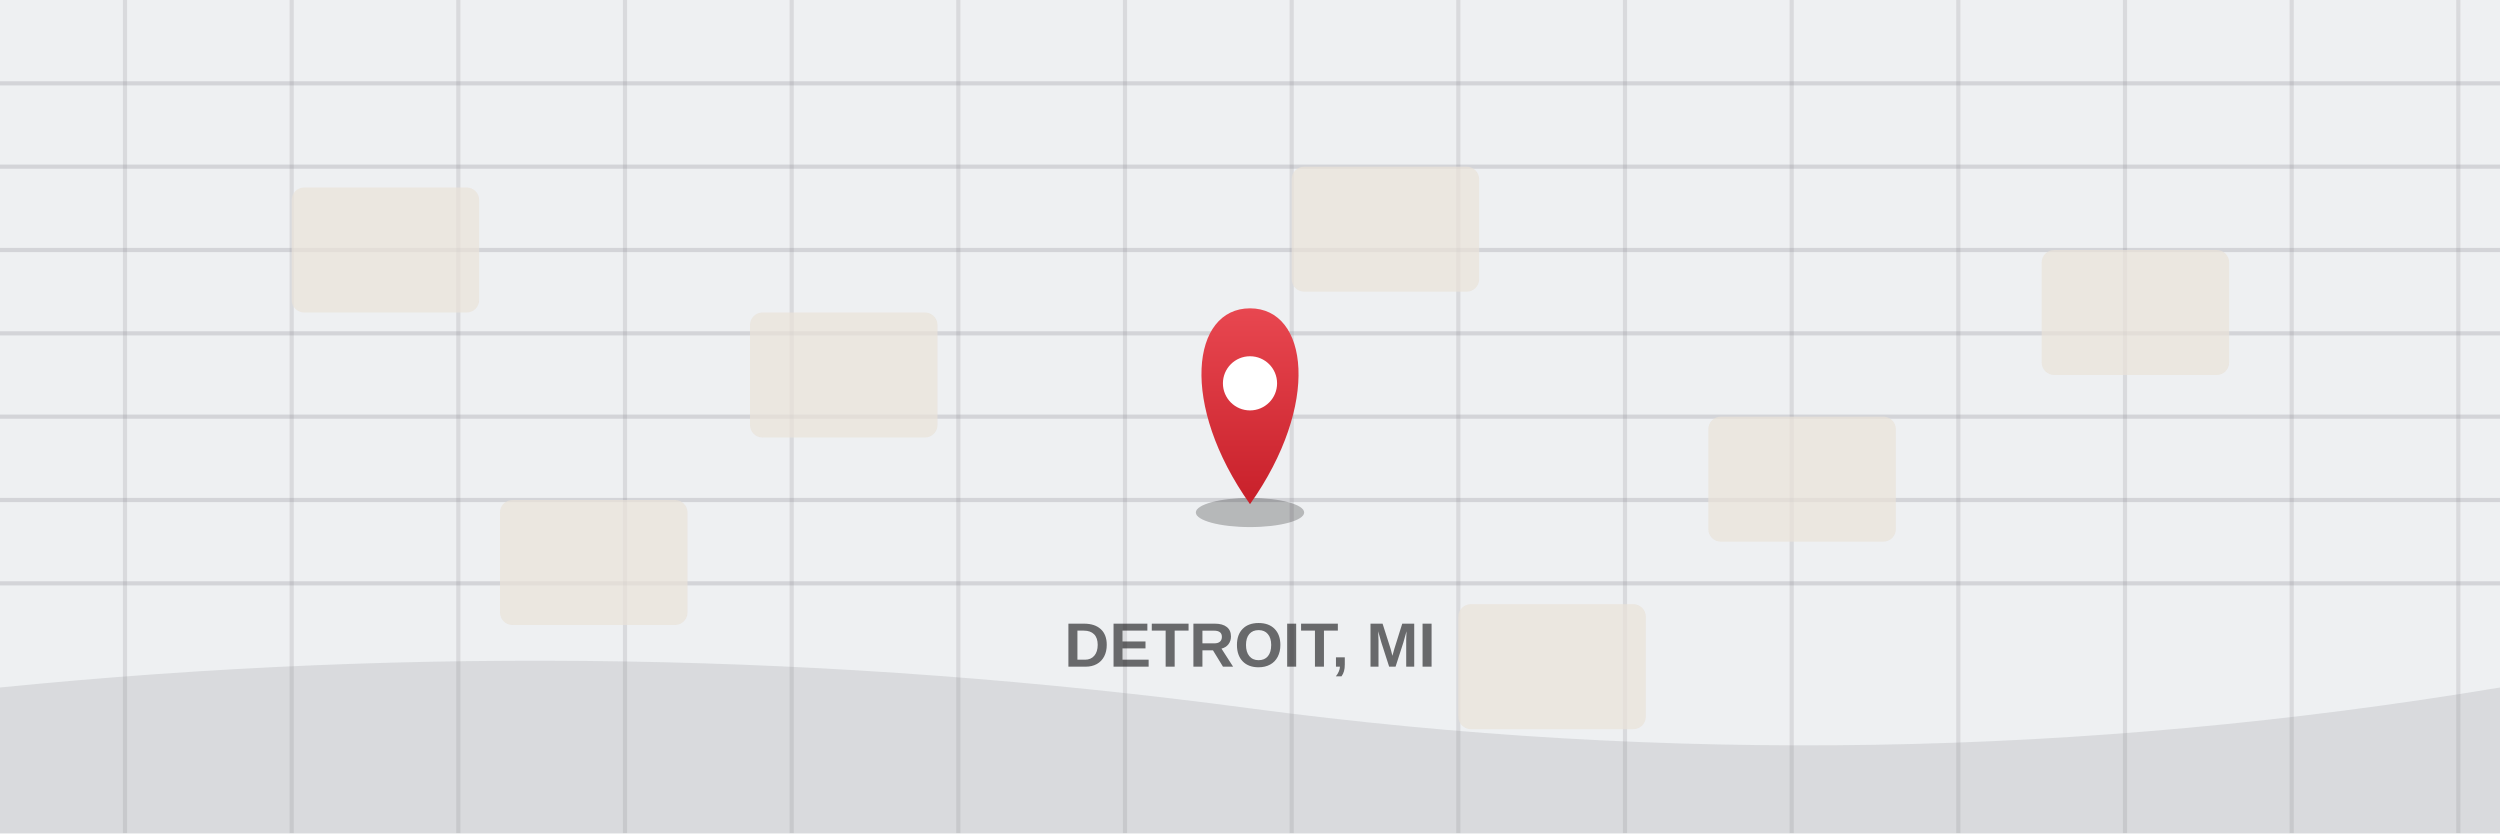
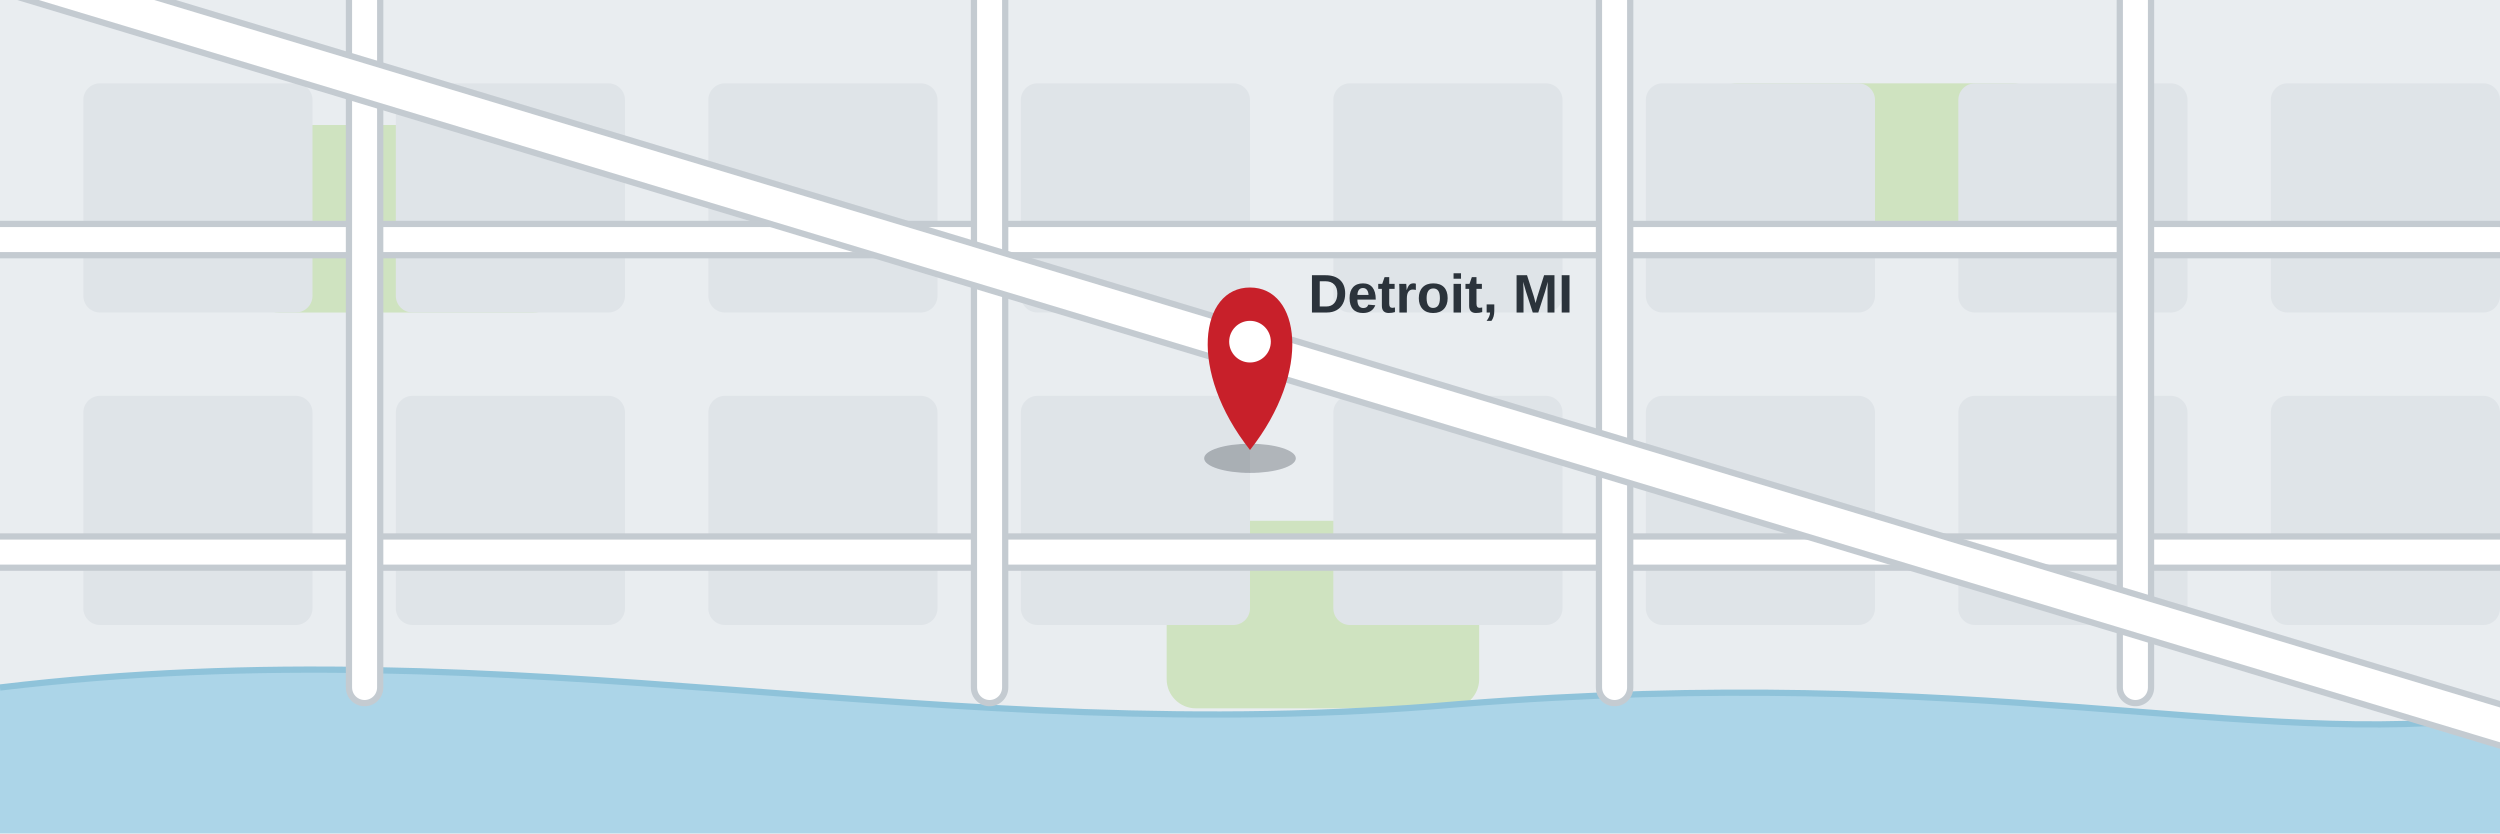
<svg xmlns="http://www.w3.org/2000/svg" viewBox="0 0 1200 400" preserveAspectRatio="xMidYMid slice" role="img">
-   <rect width="1200" height="400" fill="#eef0f2" />
-   <line x1="0" y1="40" x2="1200" y2="40" stroke="#8c8c92" stroke-width="2" opacity=".28" />
-   <line x1="0" y1="80" x2="1200" y2="80" stroke="#8c8c92" stroke-width="2" opacity=".28" />
-   <line x1="0" y1="120" x2="1200" y2="120" stroke="#8c8c92" stroke-width="2" opacity=".28" />
-   <line x1="0" y1="160" x2="1200" y2="160" stroke="#8c8c92" stroke-width="2" opacity=".28" />
-   <line x1="0" y1="200" x2="1200" y2="200" stroke="#8c8c92" stroke-width="2" opacity=".28" />
-   <line x1="0" y1="240" x2="1200" y2="240" stroke="#8c8c92" stroke-width="2" opacity=".28" />
-   <line x1="0" y1="280" x2="1200" y2="280" stroke="#8c8c92" stroke-width="2" opacity=".28" />
-   <line x1="60" y1="0" x2="60" y2="400" stroke="#8c8c92" stroke-width="2" opacity=".22" />
-   <line x1="140" y1="0" x2="140" y2="400" stroke="#8c8c92" stroke-width="2" opacity=".22" />
-   <line x1="220" y1="0" x2="220" y2="400" stroke="#8c8c92" stroke-width="2" opacity=".22" />
-   <line x1="300" y1="0" x2="300" y2="400" stroke="#8c8c92" stroke-width="2" opacity=".22" />
-   <line x1="380" y1="0" x2="380" y2="400" stroke="#8c8c92" stroke-width="2" opacity=".22" />
-   <line x1="460" y1="0" x2="460" y2="400" stroke="#8c8c92" stroke-width="2" opacity=".22" />
-   <line x1="540" y1="0" x2="540" y2="400" stroke="#8c8c92" stroke-width="2" opacity=".22" />
-   <line x1="620" y1="0" x2="620" y2="400" stroke="#8c8c92" stroke-width="2" opacity=".22" />
-   <line x1="700" y1="0" x2="700" y2="400" stroke="#8c8c92" stroke-width="2" opacity=".22" />
-   <line x1="780" y1="0" x2="780" y2="400" stroke="#8c8c92" stroke-width="2" opacity=".22" />
-   <line x1="860" y1="0" x2="860" y2="400" stroke="#8c8c92" stroke-width="2" opacity=".22" />
-   <line x1="940" y1="0" x2="940" y2="400" stroke="#8c8c92" stroke-width="2" opacity=".22" />
-   <line x1="1020" y1="0" x2="1020" y2="400" stroke="#8c8c92" stroke-width="2" opacity=".22" />
-   <line x1="1100" y1="0" x2="1100" y2="400" stroke="#8c8c92" stroke-width="2" opacity=".22" />
-   <line x1="1180" y1="0" x2="1180" y2="400" stroke="#8c8c92" stroke-width="2" opacity=".22" />
-   <path d="M0,330 Q300,300 600,340 T1200,330 L1200,400 L0,400 Z" fill="#8c8c92" opacity=".22" />
-   <rect x="140" y="90" width="90" height="60" rx="6" fill="#e9e2d8" opacity=".7" />
-   <rect x="360" y="150" width="90" height="60" rx="6" fill="#e9e2d8" opacity=".7" />
-   <rect x="620" y="80" width="90" height="60" rx="6" fill="#e9e2d8" opacity=".7" />
-   <rect x="820" y="200" width="90" height="60" rx="6" fill="#e9e2d8" opacity=".7" />
-   <rect x="980" y="120" width="90" height="60" rx="6" fill="#e9e2d8" opacity=".7" />
-   <rect x="240" y="240" width="90" height="60" rx="6" fill="#e9e2d8" opacity=".7" />
-   <rect x="700" y="290" width="90" height="60" rx="6" fill="#e9e2d8" opacity=".7" />
-   <text x="600" y="320" font-family="Archivo,Arial,sans-serif" font-weight="800" font-size="30" fill="#0f0f11" text-anchor="middle" opacity=".6">DETROIT, MI</text>
+   <rect width="1200" height="400" fill="#e9edf0" />
+   <rect x="120" y="60" width="150" height="90" rx="14" fill="#cfe3c0" />
+   <rect x="820" y="40" width="160" height="80" rx="14" fill="#cfe3c0" />
+   <rect x="560" y="250" width="150" height="90" rx="14" fill="#cfe3c0" />
+   <path d="M0,330 C250,300 450,360 700,338 C950,318 1080,360 1200,344 L1200,400 L0,400 Z" fill="#acd5e8" />
+   <path d="M0,330 C250,300 450,360 700,338 C950,318 1080,360 1200,344" fill="none" stroke="#8fc3da" stroke-width="3" />
+   <rect x="40" y="40" width="110" height="110" rx="8" fill="#dfe4e8" />
+   <rect x="40" y="190" width="110" height="110" rx="8" fill="#dfe4e8" />
+   <rect x="190" y="40" width="110" height="110" rx="8" fill="#dfe4e8" />
+   <rect x="190" y="190" width="110" height="110" rx="8" fill="#dfe4e8" />
+   <rect x="340" y="40" width="110" height="110" rx="8" fill="#dfe4e8" />
+   <rect x="340" y="190" width="110" height="110" rx="8" fill="#dfe4e8" />
+   <rect x="490" y="40" width="110" height="110" rx="8" fill="#dfe4e8" />
+   <rect x="490" y="190" width="110" height="110" rx="8" fill="#dfe4e8" />
+   <rect x="640" y="40" width="110" height="110" rx="8" fill="#dfe4e8" />
+   <rect x="640" y="190" width="110" height="110" rx="8" fill="#dfe4e8" />
+   <rect x="790" y="40" width="110" height="110" rx="8" fill="#dfe4e8" />
+   <rect x="790" y="190" width="110" height="110" rx="8" fill="#dfe4e8" />
+   <rect x="940" y="40" width="110" height="110" rx="8" fill="#dfe4e8" />
+   <rect x="940" y="190" width="110" height="110" rx="8" fill="#dfe4e8" />
+   <rect x="1090" y="40" width="110" height="110" rx="8" fill="#dfe4e8" />
+   <rect x="1090" y="190" width="110" height="110" rx="8" fill="#dfe4e8" />
+   <line x1="0" y1="115" x2="1200" y2="115" stroke="#c4cbd1" stroke-width="18" stroke-linecap="round" />
+   <line x1="0" y1="115" x2="1200" y2="115" stroke="#ffffff" stroke-width="12" stroke-linecap="round" />
+   <line x1="0" y1="265" x2="1200" y2="265" stroke="#c4cbd1" stroke-width="18" stroke-linecap="round" />
+   <line x1="0" y1="265" x2="1200" y2="265" stroke="#ffffff" stroke-width="12" stroke-linecap="round" />
+   <line x1="175" y1="0" x2="175" y2="330" stroke="#c4cbd1" stroke-width="18" stroke-linecap="round" />
+   <line x1="175" y1="0" x2="175" y2="330" stroke="#ffffff" stroke-width="12" stroke-linecap="round" />
+   <line x1="475" y1="0" x2="475" y2="330" stroke="#c4cbd1" stroke-width="18" stroke-linecap="round" />
+   <line x1="475" y1="0" x2="475" y2="330" stroke="#ffffff" stroke-width="12" stroke-linecap="round" />
+   <line x1="775" y1="0" x2="775" y2="330" stroke="#c4cbd1" stroke-width="18" stroke-linecap="round" />
+   <line x1="775" y1="0" x2="775" y2="330" stroke="#ffffff" stroke-width="12" stroke-linecap="round" />
+   <line x1="1025" y1="0" x2="1025" y2="330" stroke="#c4cbd1" stroke-width="18" stroke-linecap="round" />
+   <line x1="1025" y1="0" x2="1025" y2="330" stroke="#ffffff" stroke-width="12" stroke-linecap="round" />
+   <line x1="-20" y1="-20" x2="1240" y2="360" stroke="#c4cbd1" stroke-width="22" stroke-linecap="round" />
+   <line x1="-20" y1="-20" x2="1240" y2="360" stroke="#ffffff" stroke-width="16" stroke-linecap="round" />
  <g transform="translate(600,150)">
-     <ellipse cx="0" cy="96" rx="26" ry="7" fill="#0f0f11" opacity=".25" />
-     <path d="M0,92 C-34,44 -28,-2 0,-2 C28,-2 34,44 0,92 Z" fill="url(#pinred)" />
-     <circle cx="0" cy="34" r="13" fill="#ffffff" />
+     <ellipse cx="0" cy="70" rx="22" ry="7" fill="#1b2330" opacity=".28" />
+     <path d="M0,66 C-30,28 -24,-12 0,-12 C24,-12 30,28 0,66 Z" fill="#c8202a" />
+     <circle cx="0" cy="14" r="10" fill="#fff" />
  </g>
-   <defs>
-     <linearGradient id="pinred" x1="0" y1="0" x2="0" y2="1">
-       <stop offset="0" stop-color="#e84750" />
-       <stop offset="1" stop-color="#c8202a" />
-     </linearGradient>
-   </defs>
+   <text x="628" y="150" font-family="Archivo,Arial,sans-serif" font-weight="800" font-size="26" fill="#2b333b">Detroit, MI</text>
</svg>
